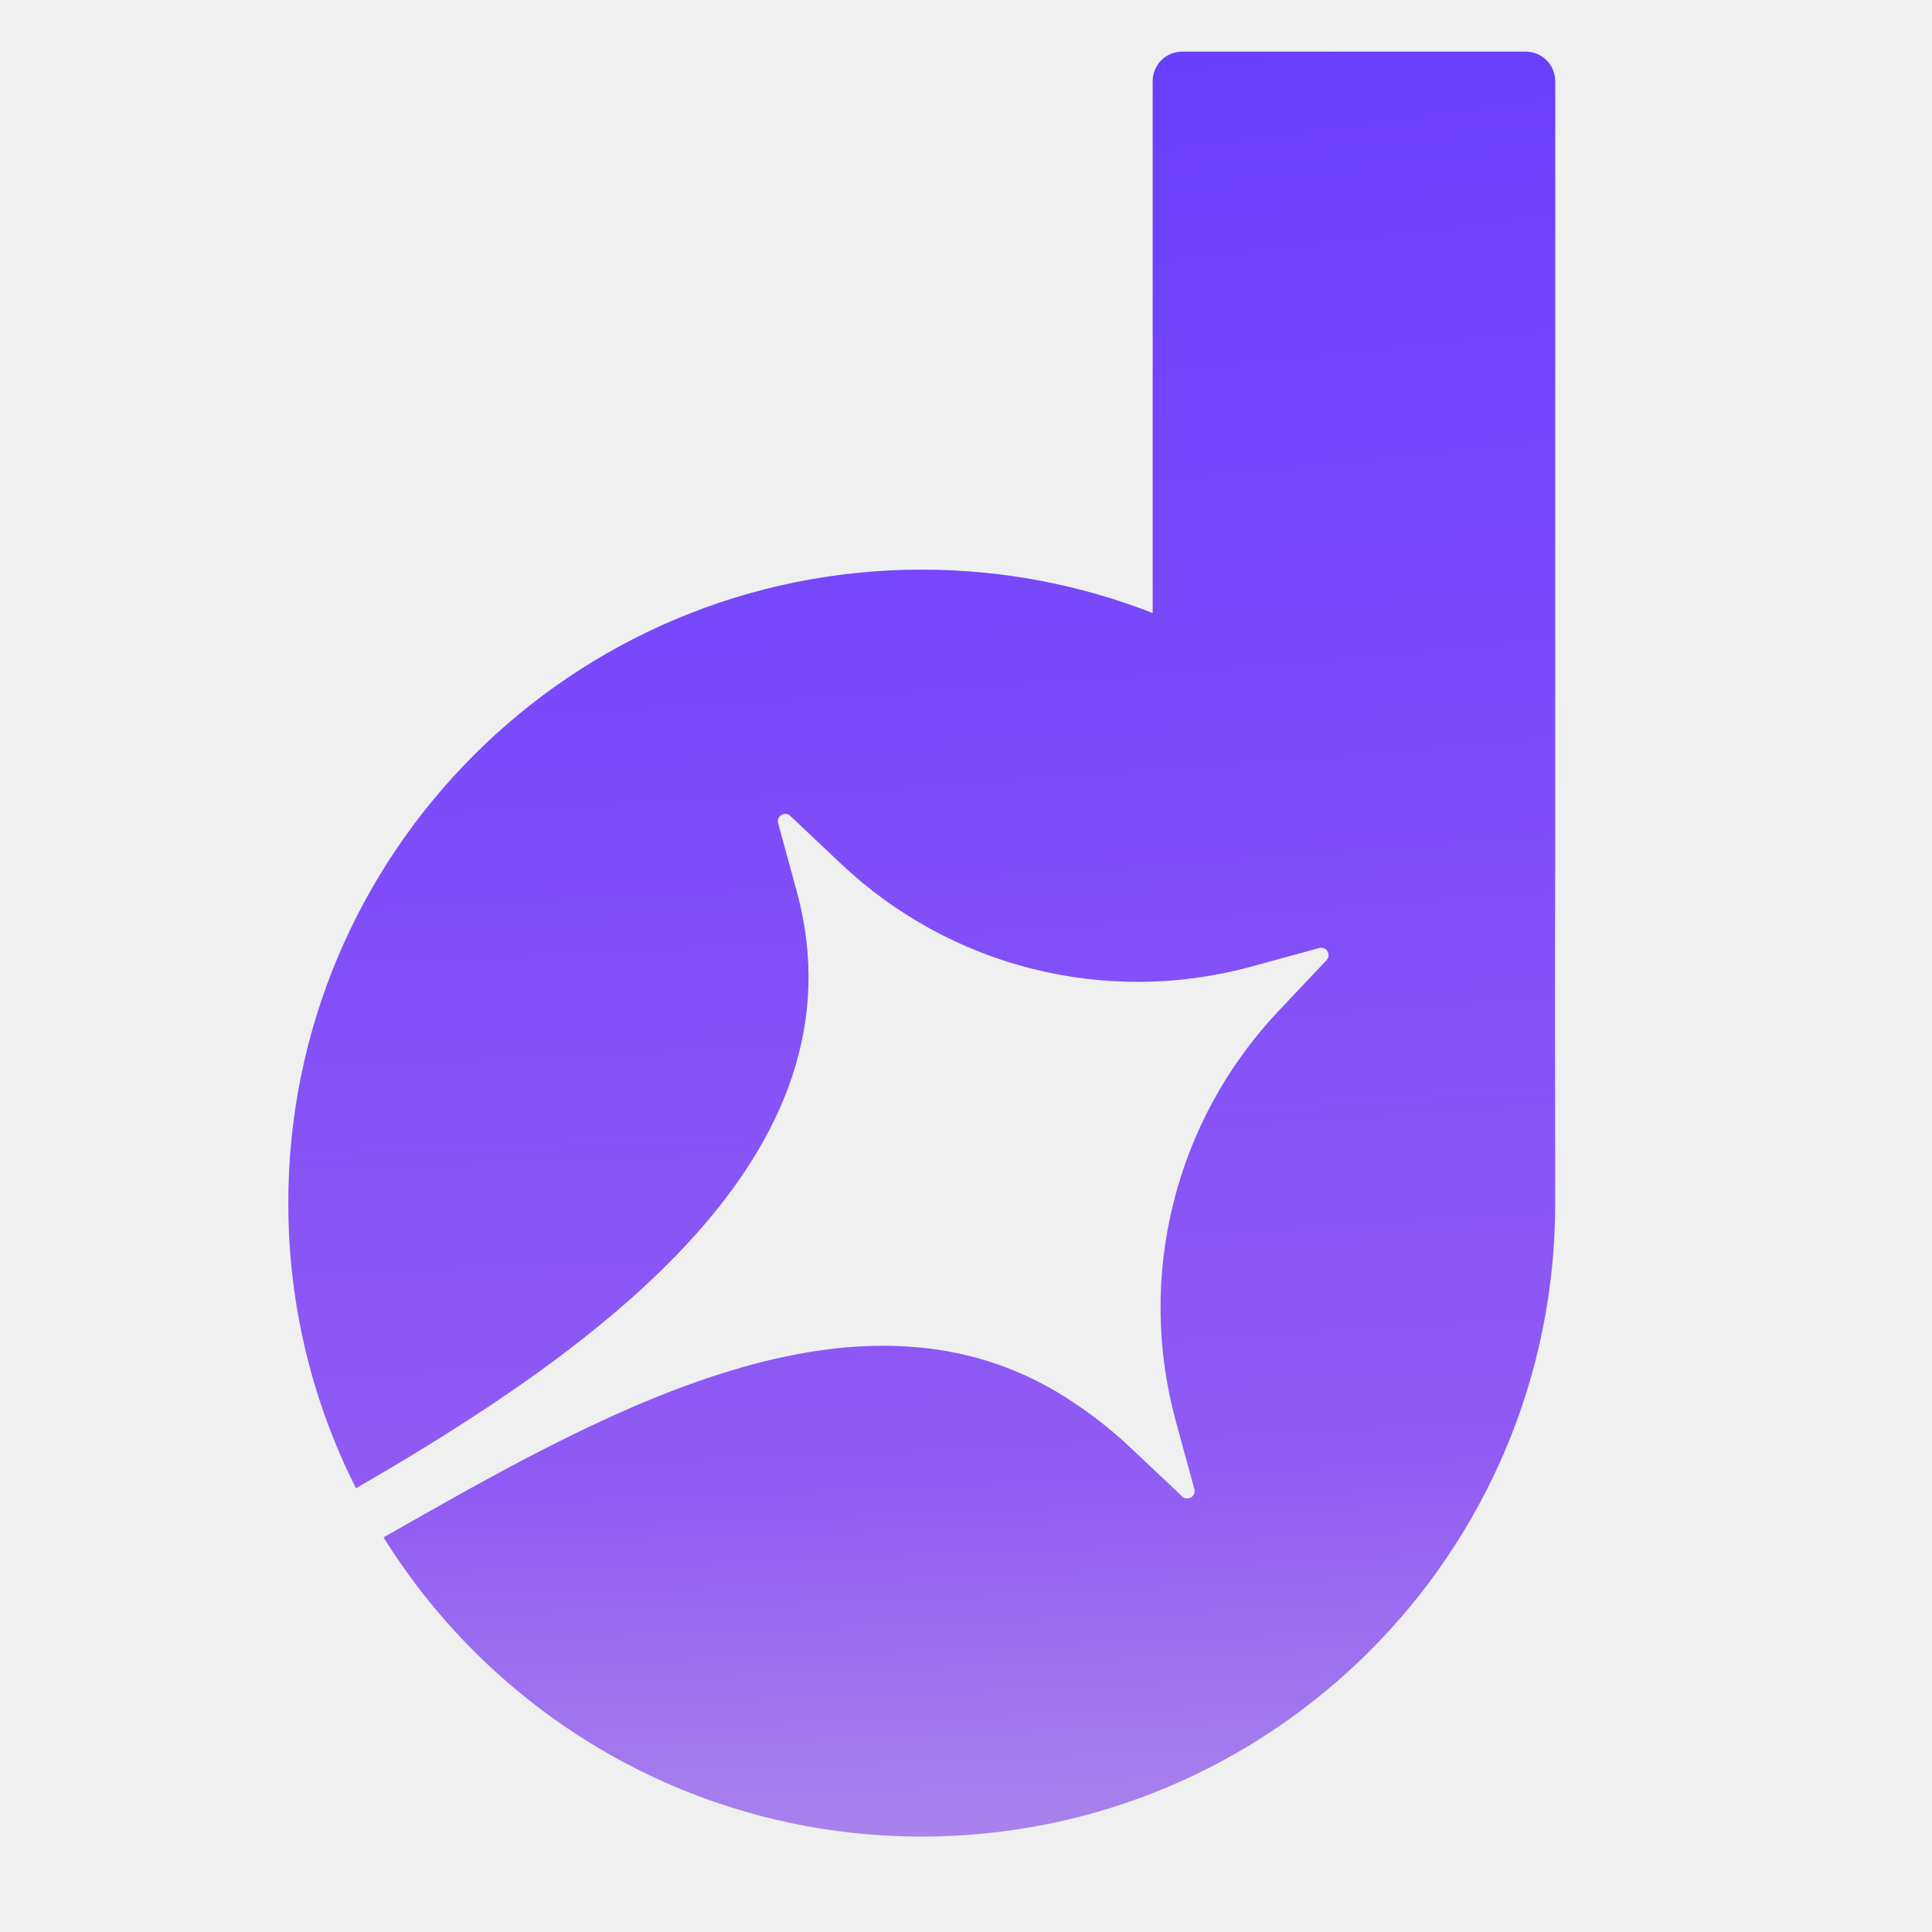
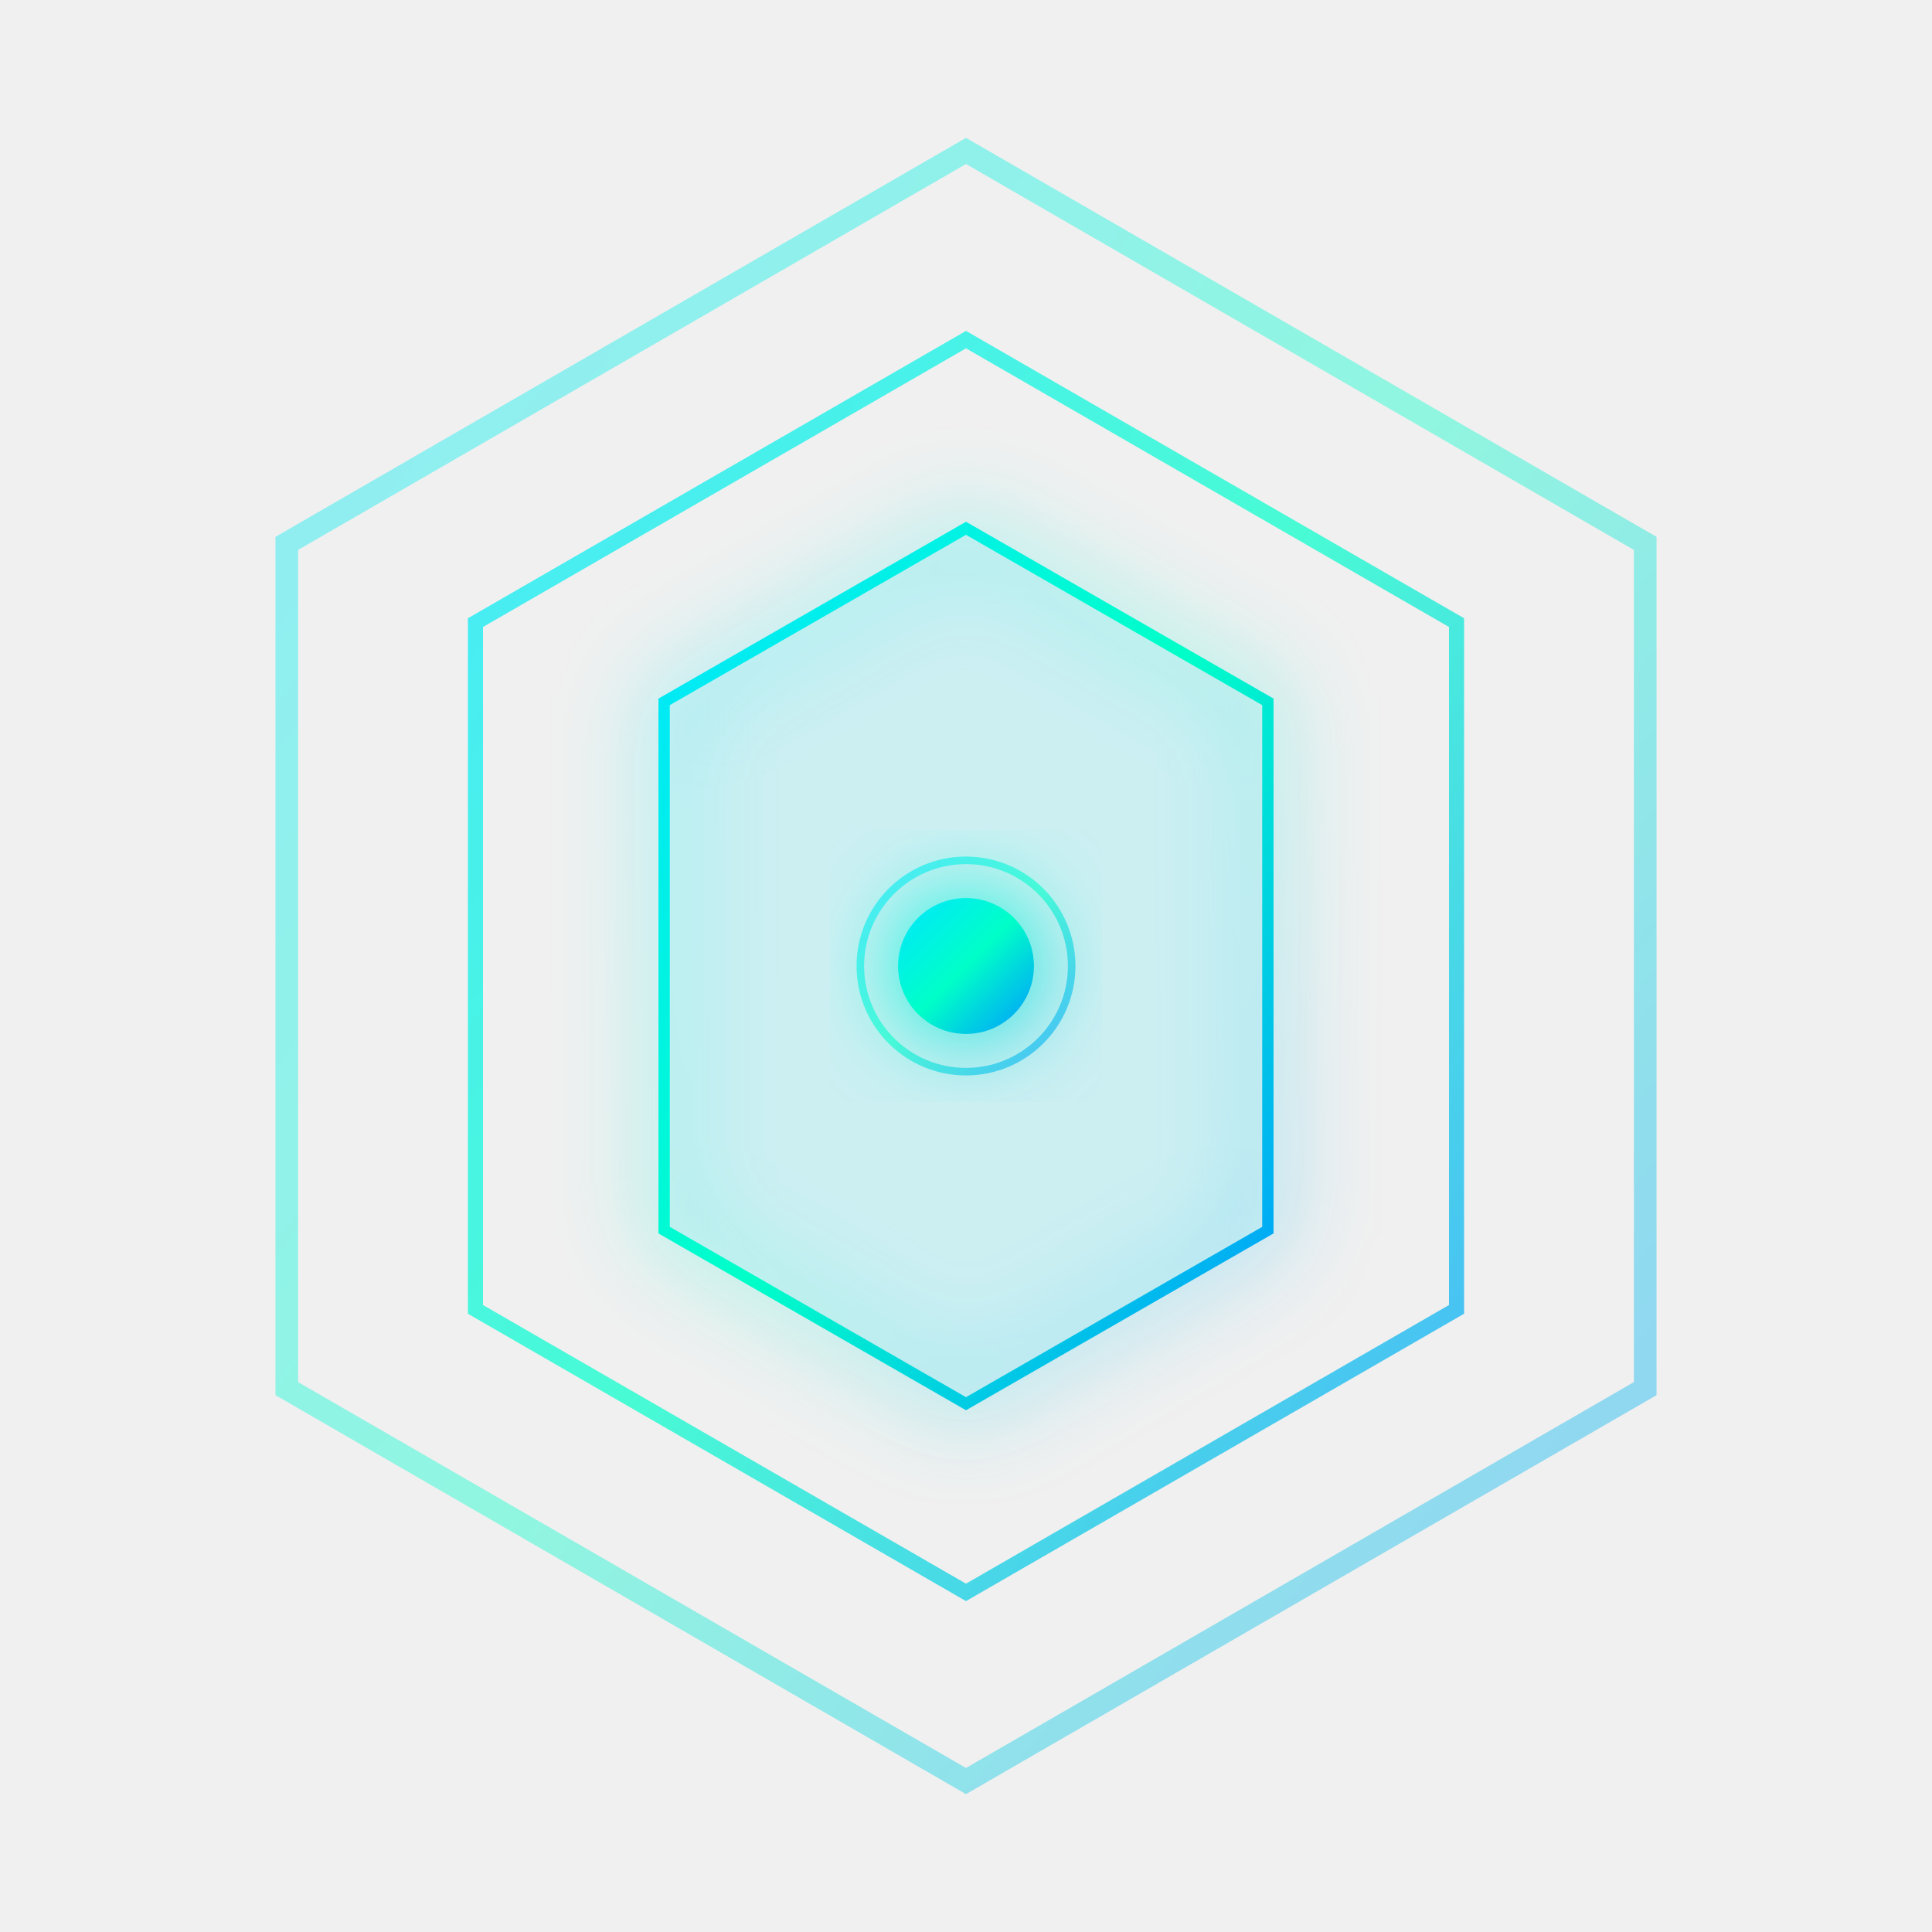
- <svg xmlns="http://www.w3.org/2000/svg" width="262" height="262" viewBox="0 0 262 262" fill="none">
-   <g clip-path="url(#clip0_31_75)" transform="translate(34, 0)">
-     <path d="M678.47 221.853C667.691 221.853 658.338 219.159 650.412 213.769C642.645 208.379 636.621 200.691 632.341 190.704C628.061 180.717 625.921 168.987 625.921 155.513C625.921 142.039 628.061 130.308 632.341 120.321C636.621 110.335 642.724 102.646 650.65 97.257C658.576 91.867 667.849 89.172 678.47 89.172C687.347 89.172 695.115 90.995 701.772 94.641C708.589 98.287 713.741 103.439 717.228 110.097V50.176H747.664V219H718.655L717.942 200.215C714.454 207.032 709.223 212.342 702.248 216.147C695.273 219.951 687.347 221.853 678.47 221.853ZM687.743 197.124C694.084 197.124 699.395 195.539 703.675 192.369C708.113 189.198 711.442 184.522 713.661 178.34C716.039 171.999 717.228 164.39 717.228 155.513C717.228 146.477 716.039 138.868 713.661 132.686C711.442 126.504 708.113 121.827 703.675 118.657C699.395 115.486 694.084 113.901 687.743 113.901C678.549 113.901 671.178 117.626 665.63 125.077C660.24 132.369 657.545 142.514 657.545 155.513C657.545 168.194 660.24 178.34 665.63 185.949C671.178 193.399 678.549 197.124 687.743 197.124Z" fill="url(#paint0_radial_31_75)" />
-     <path d="M541.208 221.853C527.892 221.853 517.192 218.841 509.108 212.818C501.023 206.635 496.981 198.075 496.981 187.137C496.981 176.2 500.389 167.64 507.205 161.457C514.022 155.275 524.405 150.836 538.354 148.142L580.442 139.819C580.442 130.784 578.381 124.047 574.259 119.608C570.138 115.011 564.035 112.712 555.95 112.712C548.658 112.712 542.872 114.456 538.592 117.943C534.471 121.272 531.617 126.107 530.032 132.448L499.121 131.021C501.657 117.547 507.839 107.243 517.668 100.11C527.496 92.818 540.257 89.172 555.95 89.172C574.021 89.172 587.654 93.769 596.848 102.963C606.201 111.999 610.877 124.998 610.877 141.959V188.089C610.877 191.418 611.432 193.716 612.542 194.984C613.81 196.252 615.633 196.886 618.011 196.886H622.053V219C621.102 219.317 619.517 219.555 617.297 219.713C615.237 219.872 613.097 219.951 610.877 219.951C605.646 219.951 600.97 219.159 596.848 217.573C592.727 215.83 589.556 212.897 587.337 208.775C585.118 204.495 584.008 198.709 584.008 191.418L586.624 193.32C585.356 198.868 582.582 203.861 578.302 208.3C574.18 212.58 568.949 215.909 562.608 218.287C556.267 220.664 549.134 221.853 541.208 221.853ZM547.39 199.74C554.206 199.74 560.072 198.392 564.986 195.698C569.9 193.003 573.704 189.277 576.399 184.522C579.094 179.766 580.442 174.139 580.442 167.64V160.506L547.628 167.164C540.812 168.591 535.897 170.731 532.885 173.584C530.032 176.279 528.605 179.846 528.605 184.284C528.605 189.198 530.191 193.003 533.361 195.698C536.69 198.392 541.366 199.74 547.39 199.74Z" fill="url(#paint1_radial_31_75)" />
-     <path d="M391.414 254.667V231.127H407.583C411.704 231.127 414.716 230.493 416.618 229.225C418.679 227.956 420.264 225.816 421.374 222.804L424.941 214.007H416.143L370.727 92.025H402.352L434.214 185.473L464.65 92.025H496.275L446.579 232.316C443.725 240.242 439.683 245.948 434.452 249.436C429.379 252.923 422.246 254.667 413.052 254.667H391.414Z" fill="url(#paint2_radial_31_75)" />
-     <path d="M227.022 219V50.176H283.138C310.087 50.176 330.774 57.547 345.199 72.29C359.783 86.874 367.075 107.719 367.075 134.826C367.075 161.774 359.941 182.54 345.675 197.124C331.408 211.708 311.038 219 284.565 219H227.022ZM257.934 192.131H283.138C300.734 192.131 313.812 187.375 322.372 177.864C330.932 168.353 335.212 154.007 335.212 134.826C335.212 115.328 330.932 100.823 322.372 91.312C313.812 81.801 300.734 77.045 283.138 77.045H257.934V192.131Z" fill="url(#paint3_radial_31_75)" />
-     <path d="M172.905 7C175.114 7 176.905 8.791 176.905 11V117.027C176.836 132.404 176.905 147.784 176.905 163.154C176.905 210.598 138.444 249.059 91 249.06C60.191 249.06 33.171 232.842 18.01 208.478L21.781 206.339C49.706 190.498 83.113 172.306 110.311 189.365C113.524 191.381 116.566 193.725 119.383 196.384L126.317 202.93C127.052 203.623 128.235 202.913 127.969 201.938L125.454 192.74C120.073 173.056 125.335 151.99 139.342 137.149L145.888 130.215C146.581 129.48 145.871 128.297 144.896 128.563L135.698 131.079C116.014 136.461 94.948 131.197 80.107 117.19L73.173 110.645C72.438 109.951 71.255 110.661 71.522 111.636L74.036 120.834C83.836 156.679 46.969 182.951 14.273 201.826C8.403 190.203 5.094 177.065 5.094 163.154C5.094 115.71 43.556 77.248 91 77.248C102.05 77.248 112.613 79.335 122.315 83.135V11C122.316 8.791 124.106 7 126.315 7H172.905Z" fill="url(#paint4_radial_31_75)" />
-   </g>
+ <svg xmlns="http://www.w3.org/2000/svg" width="512" height="512" viewBox="0 0 512 512" fill="none">
  <defs>
-     <radialGradient id="paint0_radial_31_75" cx="0" cy="0" r="1" gradientTransform="matrix(948 397 -1407.85 306.453 -115.5 -142)" gradientUnits="userSpaceOnUse">
-       <stop offset="0.048" stop-color="#100C30" />
-       <stop offset="0.304" stop-color="#653BFF" />
-       <stop offset="0.7" stop-color="#905BF4" />
-       <stop offset="1" stop-color="#D9D9D9" />
-     </radialGradient>
-     <radialGradient id="paint1_radial_31_75" cx="0" cy="0" r="1" gradientTransform="matrix(948 397 -1407.85 306.453 -115.5 -142)" gradientUnits="userSpaceOnUse">
-       <stop offset="0.048" stop-color="#100C30" />
-       <stop offset="0.304" stop-color="#653BFF" />
-       <stop offset="0.7" stop-color="#905BF4" />
-       <stop offset="1" stop-color="#D9D9D9" />
-     </radialGradient>
-     <radialGradient id="paint2_radial_31_75" cx="0" cy="0" r="1" gradientTransform="matrix(948 397 -1407.85 306.453 -115.5 -142)" gradientUnits="userSpaceOnUse">
-       <stop offset="0.048" stop-color="#100C30" />
-       <stop offset="0.304" stop-color="#653BFF" />
-       <stop offset="0.7" stop-color="#905BF4" />
-       <stop offset="1" stop-color="#D9D9D9" />
-     </radialGradient>
-     <radialGradient id="paint3_radial_31_75" cx="0" cy="0" r="1" gradientTransform="matrix(948 397 -1407.85 306.453 -115.5 -142)" gradientUnits="userSpaceOnUse">
-       <stop offset="0.048" stop-color="#100C30" />
-       <stop offset="0.304" stop-color="#653BFF" />
-       <stop offset="0.7" stop-color="#905BF4" />
-       <stop offset="1" stop-color="#D9D9D9" />
-     </radialGradient>
-     <radialGradient id="paint4_radial_31_75" cx="0" cy="0" r="1" gradientTransform="matrix(948 397 -1407.85 306.453 -115.5 -142)" gradientUnits="userSpaceOnUse">
-       <stop offset="0.048" stop-color="#100C30" />
-       <stop offset="0.304" stop-color="#653BFF" />
-       <stop offset="0.7" stop-color="#905BF4" />
-       <stop offset="1" stop-color="#D9D9D9" />
-     </radialGradient>
-     <clipPath id="clip0_31_75">
-       <rect width="194" height="262" fill="white" />
-     </clipPath>
+     <linearGradient id="jarvisGrad" x1="0%" y1="0%" x2="100%" y2="100%">
+       <stop offset="0%" stop-color="#00e5ff" />
+       <stop offset="50%" stop-color="#00ffc8" />
+       <stop offset="100%" stop-color="#0099ff" />
+     </linearGradient>
+     <filter id="glow" x="-50%" y="-50%" width="200%" height="200%">
+       <feGaussianBlur stdDeviation="12" result="blur" />
+       <feMerge>
+         <feMergeNode in="blur" />
+         <feMergeNode in="SourceGraphic" />
+       </feMerge>
+     </filter>
  </defs>
+   <path d="M256 40 L436 144 L436 368 L256 472 L76 368 L76 144 Z" stroke="url(#jarvisGrad)" stroke-width="6" fill="none" opacity="0.4" />
+   <path d="M256 90 L386 165 L386 347 L256 422 L126 347 L126 165 Z" stroke="url(#jarvisGrad)" stroke-width="4" fill="none" opacity="0.7" />
+   <path d="M256 140 L336 186 L336 326 L256 372 L176 326 L176 186 Z" stroke="url(#jarvisGrad)" stroke-width="3" fill="rgba(0,229,255,0.08)" filter="url(#glow)" />
+   <circle cx="256" cy="256" r="18" fill="url(#jarvisGrad)" filter="url(#glow)" />
+   <circle cx="256" cy="256" r="28" stroke="url(#jarvisGrad)" stroke-width="2" fill="none" opacity="0.6" />
+   <line x1="256" y1="210" x2="256" y2="240" stroke="url(#jarvisGrad)" stroke-width="2" opacity="0.8" />
+   <line x1="256" y1="272" x2="256" y2="302" stroke="url(#jarvisGrad)" stroke-width="2" opacity="0.8" />
+   <line x1="210" y1="256" x2="240" y2="256" stroke="url(#jarvisGrad)" stroke-width="2" opacity="0.8" />
+   <line x1="272" y1="256" x2="302" y2="256" stroke="url(#jarvisGrad)" stroke-width="2" opacity="0.8" />
</svg>
